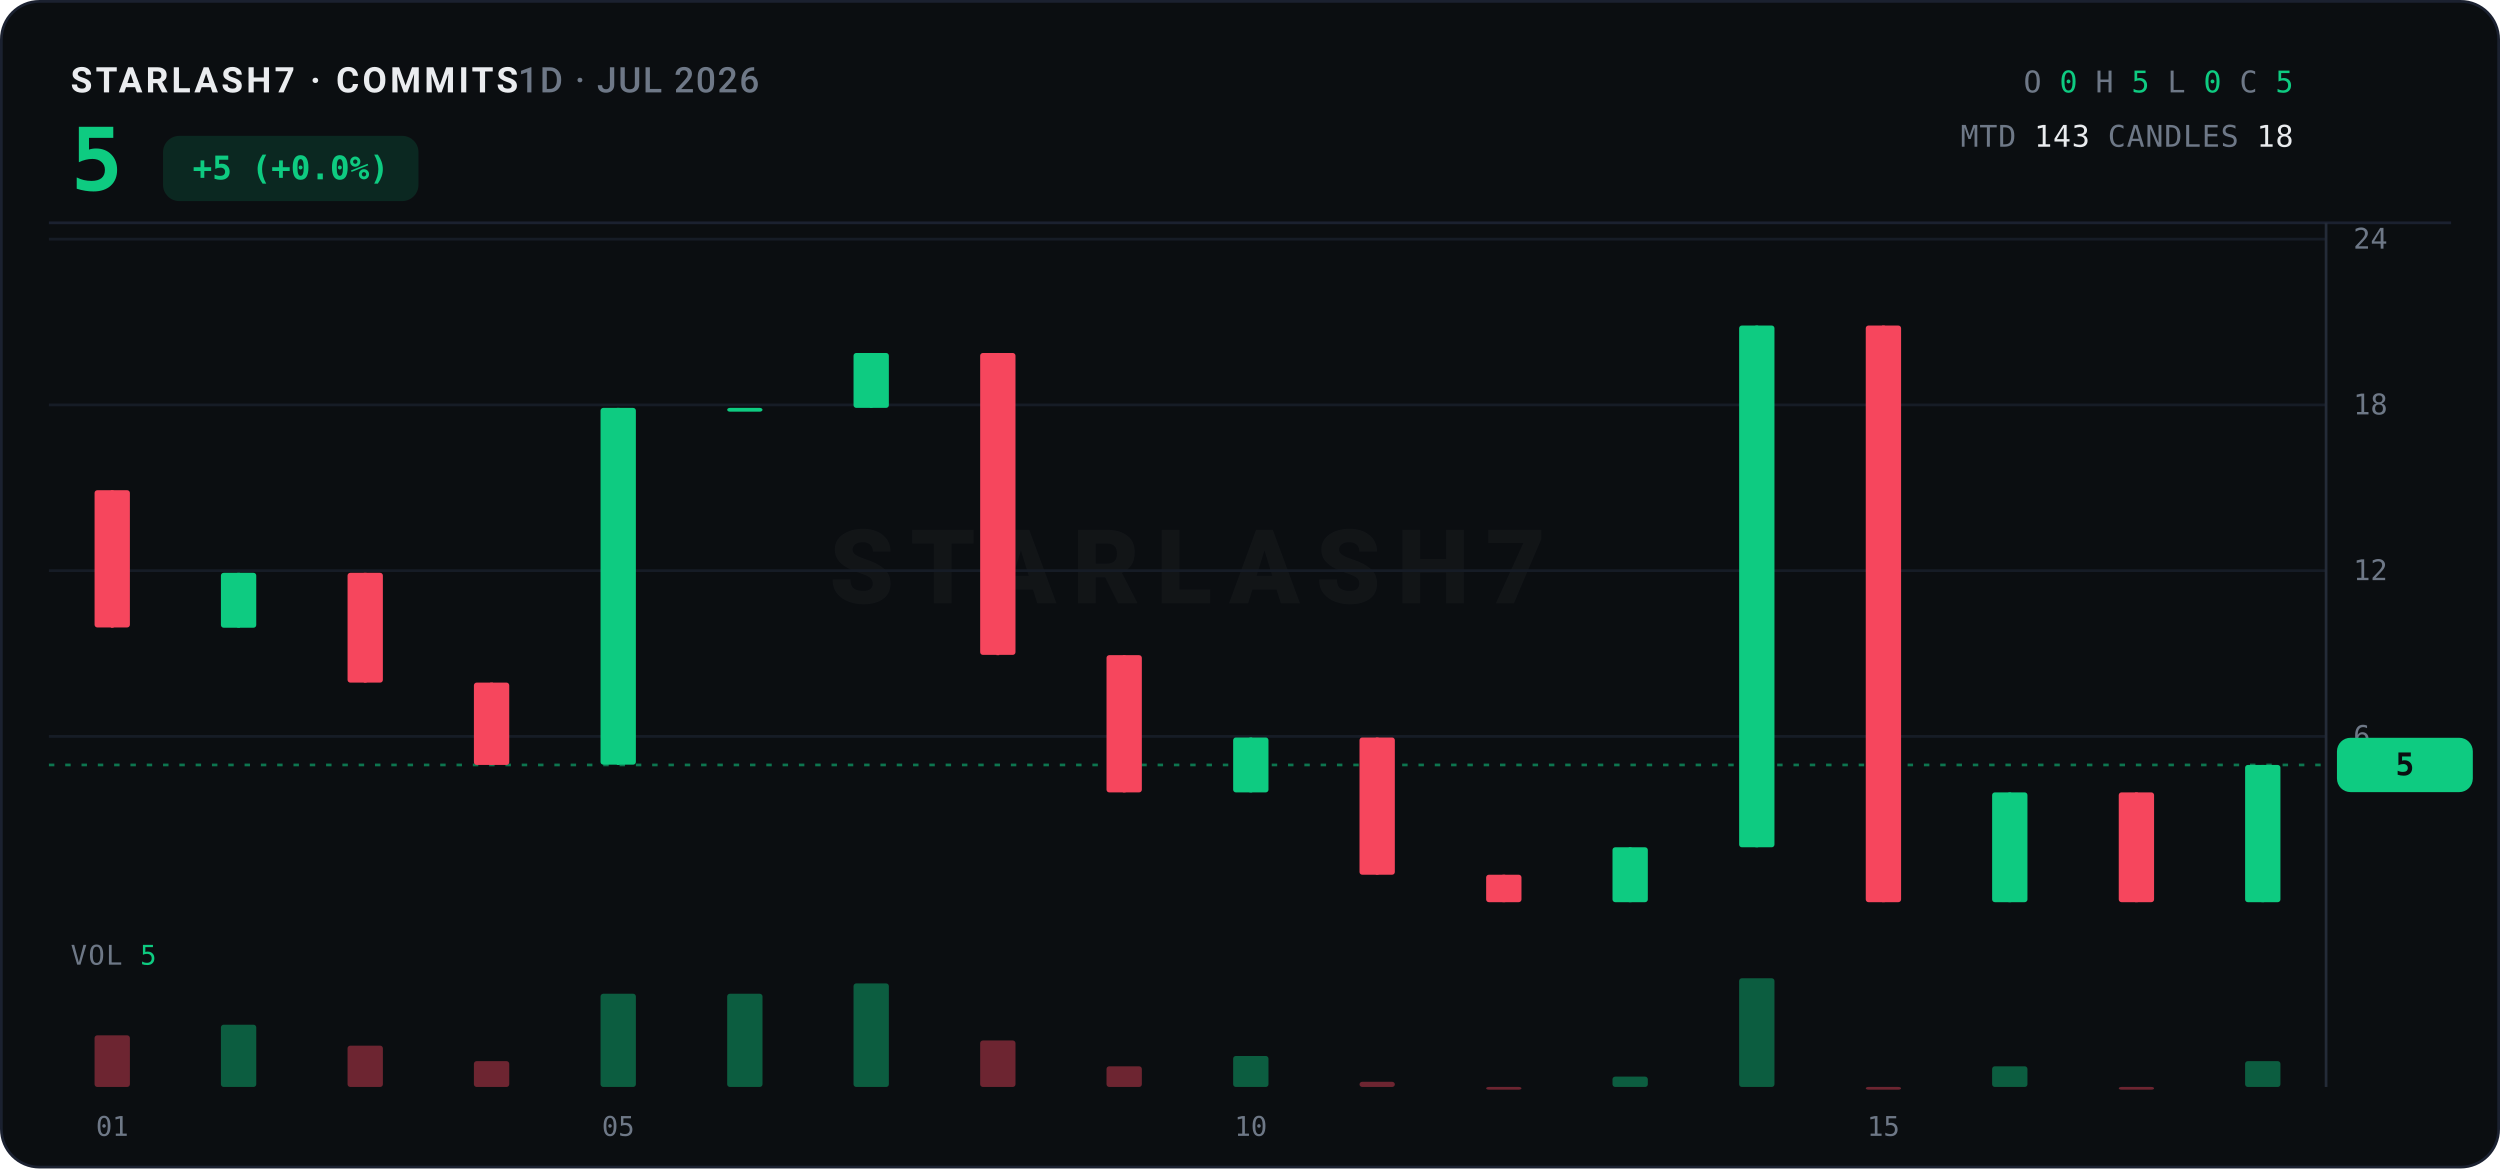
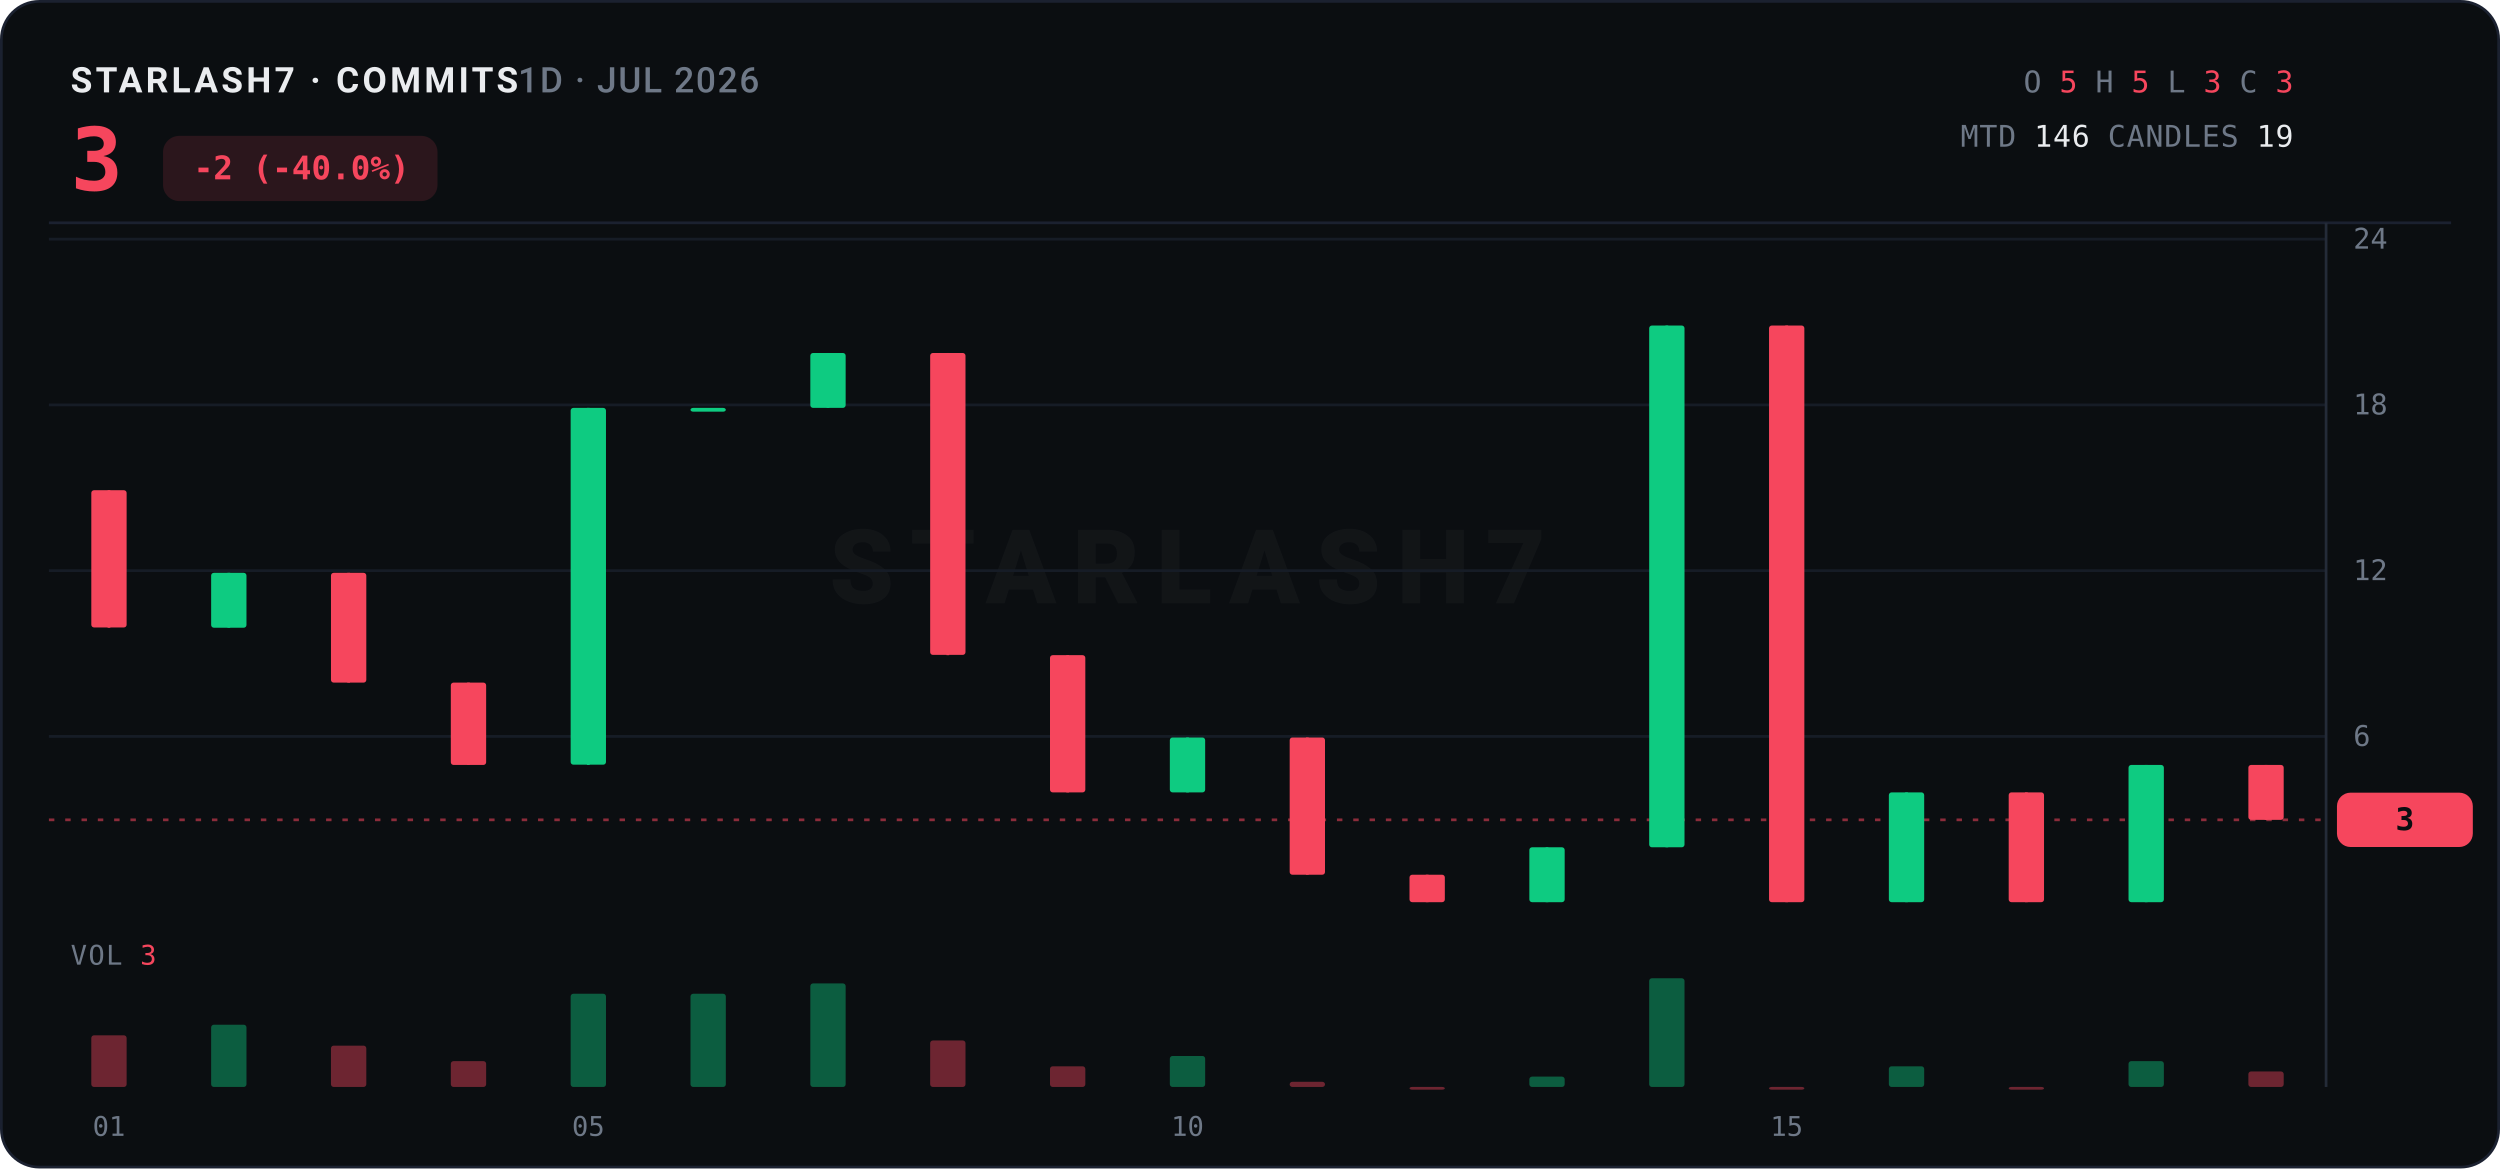
<svg xmlns="http://www.w3.org/2000/svg" width="920" height="430" viewBox="0 0 920 430">
  <rect x="0.5" y="0.5" width="919" height="429" rx="14" fill="#0B0E11" stroke="#1B2130" />
  <text x="26" y="34" font-family="ui-sans-serif,system-ui,-apple-system,'Segoe UI',Roboto,sans-serif" font-size="13" font-weight="700" letter-spacing="1.2" fill="#EAECEF">STARLASH7 · COMMITS<tspan fill="#6E7887" font-weight="500" letter-spacing="0.6">  1D · JUL 2026</tspan>
  </text>
-   <text x="26" y="70" font-family="ui-monospace,'SF Mono',SFMono-Regular,Menlo,Consolas,monospace" font-size="32" font-weight="800" fill="#0ECB81" letter-spacing="-0.5">5</text>
-   <rect x="60" y="50" width="94" height="24" rx="6" fill="#0ECB81" opacity="0.14" />
-   <text x="107" y="66" text-anchor="middle" font-family="ui-monospace,'SF Mono',SFMono-Regular,Menlo,Consolas,monospace" font-size="12" font-weight="700" fill="#0ECB81">+5 (+0.0%)</text>
+   <text x="26" y="70" font-family="ui-monospace,'SF Mono',SFMono-Regular,Menlo,Consolas,monospace" font-size="32" font-weight="800" fill="#F6465D" letter-spacing="-0.5">3</text>
+   <rect x="60" y="50" width="101" height="24" rx="6" fill="#F6465D" opacity="0.14" />
+   <text x="111" y="66" text-anchor="middle" font-family="ui-monospace,'SF Mono',SFMono-Regular,Menlo,Consolas,monospace" font-size="12" font-weight="700" fill="#F6465D">-2 (-40.0%)</text>
  <text x="844" y="34" text-anchor="end" font-family="ui-monospace,'SF Mono',SFMono-Regular,Menlo,Consolas,monospace" font-size="11" letter-spacing="0.3">
    <tspan fill="#6E7887">O</tspan>
-     <tspan fill="#0ECB81">0</tspan>
+     <tspan fill="#F6465D">5</tspan>
    <tspan fill="#6E7887">H</tspan>
-     <tspan fill="#0ECB81">5</tspan>
+     <tspan fill="#F6465D">5</tspan>
    <tspan fill="#6E7887">L</tspan>
-     <tspan fill="#0ECB81">0</tspan>
+     <tspan fill="#F6465D">3</tspan>
    <tspan fill="#6E7887">C</tspan>
-     <tspan fill="#0ECB81">5</tspan>
+     <tspan fill="#F6465D">3</tspan>
  </text>
  <text x="844" y="54" text-anchor="end" font-family="ui-monospace,'SF Mono',SFMono-Regular,Menlo,Consolas,monospace" font-size="11" letter-spacing="0.3">
    <tspan fill="#6E7887">MTD</tspan>
-     <tspan fill="#EAECEF">143</tspan>
+     <tspan fill="#EAECEF">146</tspan>
    <tspan fill="#6E7887">CANDLES</tspan>
-     <tspan fill="#EAECEF">18</tspan>
+     <tspan fill="#EAECEF">19</tspan>
  </text>
  <line x1="18" y1="82" x2="902" y2="82" stroke="#1B2130" stroke-width="1" />
  <text x="437.0" y="222.0" text-anchor="middle" font-family="ui-sans-serif,system-ui,-apple-system,'Segoe UI',Roboto,sans-serif" font-size="38" font-weight="800" letter-spacing="6" fill="#EAECEF" opacity="0.035">STARLASH7</text>
  <line x1="18" y1="271.0" x2="856" y2="271.0" stroke="#161C26" stroke-width="1" />
  <text x="866" y="274.5" font-family="ui-monospace,'SF Mono',SFMono-Regular,Menlo,Consolas,monospace" font-size="10.5" fill="#6E7887">6</text>
  <line x1="18" y1="210.0" x2="856" y2="210.0" stroke="#161C26" stroke-width="1" />
  <text x="866" y="213.5" font-family="ui-monospace,'SF Mono',SFMono-Regular,Menlo,Consolas,monospace" font-size="10.5" fill="#6E7887">12</text>
  <line x1="18" y1="149.0" x2="856" y2="149.0" stroke="#161C26" stroke-width="1" />
  <text x="866" y="152.5" font-family="ui-monospace,'SF Mono',SFMono-Regular,Menlo,Consolas,monospace" font-size="10.5" fill="#6E7887">18</text>
  <line x1="18" y1="88.0" x2="856" y2="88.0" stroke="#161C26" stroke-width="1" />
  <text x="866" y="91.5" font-family="ui-monospace,'SF Mono',SFMono-Regular,Menlo,Consolas,monospace" font-size="10.5" fill="#6E7887">24</text>
  <line x1="856" y1="82" x2="856" y2="400" stroke="#242B38" stroke-width="1" />
-   <line x1="18" y1="281.5" x2="856" y2="281.5" stroke="#0ECB81" stroke-width="1" stroke-dasharray="2 4" opacity="0.55" />
-   <rect x="860" y="271.5" width="50" height="20" rx="5" fill="#0ECB81" />
-   <text x="885.0" y="285.3" text-anchor="middle" font-family="ui-monospace,'SF Mono',SFMono-Regular,Menlo,Consolas,monospace" font-size="11.5" font-weight="800" fill="#0B0E11">5</text>
-   <line x1="41.3" y1="180.4" x2="41.3" y2="231.0" stroke="#F6465D" stroke-width="1" />
-   <rect x="34.8" y="180.4" width="13.0" height="50.5" rx="1" fill="#F6465D" />
-   <line x1="87.8" y1="210.8" x2="87.8" y2="231.0" stroke="#0ECB81" stroke-width="1" />
-   <rect x="81.3" y="210.8" width="13.0" height="20.2" rx="1" fill="#0ECB81" />
-   <line x1="134.4" y1="210.8" x2="134.4" y2="251.2" stroke="#F6465D" stroke-width="1" />
-   <rect x="127.9" y="210.8" width="13.0" height="40.4" rx="1" fill="#F6465D" />
-   <line x1="180.9" y1="251.2" x2="180.9" y2="281.5" stroke="#F6465D" stroke-width="1" />
-   <rect x="174.4" y="251.2" width="13.0" height="30.3" rx="1" fill="#F6465D" />
-   <line x1="227.5" y1="150.1" x2="227.5" y2="281.5" stroke="#0ECB81" stroke-width="1" />
-   <rect x="221.0" y="150.1" width="13.0" height="131.3" rx="1" fill="#0ECB81" />
-   <line x1="274.1" y1="150.1" x2="274.1" y2="150.1" stroke="#0ECB81" stroke-width="1" />
-   <rect x="267.6" y="150.1" width="13.0" height="1.4" rx="1" fill="#0ECB81" />
-   <line x1="320.6" y1="129.9" x2="320.6" y2="150.1" stroke="#0ECB81" stroke-width="1" />
-   <rect x="314.1" y="129.9" width="13.0" height="20.2" rx="1" fill="#0ECB81" />
-   <line x1="367.2" y1="129.9" x2="367.2" y2="241.1" stroke="#F6465D" stroke-width="1" />
-   <rect x="360.7" y="129.9" width="13.0" height="111.1" rx="1" fill="#F6465D" />
-   <line x1="413.7" y1="241.1" x2="413.7" y2="291.6" stroke="#F6465D" stroke-width="1" />
-   <rect x="407.2" y="241.1" width="13.0" height="50.5" rx="1" fill="#F6465D" />
-   <line x1="460.3" y1="271.4" x2="460.3" y2="291.6" stroke="#0ECB81" stroke-width="1" />
-   <rect x="453.8" y="271.4" width="13.0" height="20.2" rx="1" fill="#0ECB81" />
-   <line x1="506.8" y1="271.4" x2="506.8" y2="321.9" stroke="#F6465D" stroke-width="1" />
-   <rect x="500.3" y="271.4" width="13.0" height="50.5" rx="1" fill="#F6465D" />
-   <line x1="553.4" y1="321.9" x2="553.4" y2="332.0" stroke="#F6465D" stroke-width="1" />
-   <rect x="546.9" y="321.9" width="13.0" height="10.1" rx="1" fill="#F6465D" />
-   <line x1="599.9" y1="311.8" x2="599.9" y2="332.0" stroke="#0ECB81" stroke-width="1" />
-   <rect x="593.4" y="311.8" width="13.0" height="20.2" rx="1" fill="#0ECB81" />
-   <line x1="646.5" y1="119.8" x2="646.5" y2="311.8" stroke="#0ECB81" stroke-width="1" />
-   <rect x="640.0" y="119.8" width="13.0" height="192.0" rx="1" fill="#0ECB81" />
-   <line x1="693.1" y1="119.8" x2="693.1" y2="332.0" stroke="#F6465D" stroke-width="1" />
-   <rect x="686.6" y="119.8" width="13.0" height="212.2" rx="1" fill="#F6465D" />
-   <line x1="739.6" y1="291.6" x2="739.6" y2="332.0" stroke="#0ECB81" stroke-width="1" />
-   <rect x="733.1" y="291.6" width="13.0" height="40.4" rx="1" fill="#0ECB81" />
-   <line x1="786.2" y1="291.6" x2="786.2" y2="332.0" stroke="#F6465D" stroke-width="1" />
-   <rect x="779.7" y="291.6" width="13.0" height="40.4" rx="1" fill="#F6465D" />
-   <line x1="832.7" y1="281.5" x2="832.7" y2="332.0" stroke="#0ECB81" stroke-width="1" />
-   <rect x="826.2" y="281.5" width="13.0" height="50.5" rx="1" fill="#0ECB81" />
-   <text x="26" y="355" font-family="ui-monospace,'SF Mono',SFMono-Regular,Menlo,Consolas,monospace" font-size="10" letter-spacing="0.5" fill="#6E7887">VOL <tspan fill="#0ECB81">5</tspan>
+   <line x1="18" y1="301.7" x2="856" y2="301.7" stroke="#F6465D" stroke-width="1" stroke-dasharray="2 4" opacity="0.55" />
+   <rect x="860" y="291.7" width="50" height="20" rx="5" fill="#F6465D" />
+   <text x="885.0" y="305.5" text-anchor="middle" font-family="ui-monospace,'SF Mono',SFMono-Regular,Menlo,Consolas,monospace" font-size="11.5" font-weight="800" fill="#0B0E11">3</text>
+   <line x1="40.1" y1="180.4" x2="40.1" y2="231.0" stroke="#F6465D" stroke-width="1" />
+   <rect x="33.6" y="180.4" width="13.0" height="50.5" rx="1" fill="#F6465D" />
+   <line x1="84.2" y1="210.8" x2="84.2" y2="231.0" stroke="#0ECB81" stroke-width="1" />
+   <rect x="77.7" y="210.8" width="13.0" height="20.2" rx="1" fill="#0ECB81" />
+   <line x1="128.3" y1="210.8" x2="128.3" y2="251.2" stroke="#F6465D" stroke-width="1" />
+   <rect x="121.8" y="210.8" width="13.0" height="40.4" rx="1" fill="#F6465D" />
+   <line x1="172.4" y1="251.2" x2="172.4" y2="281.5" stroke="#F6465D" stroke-width="1" />
+   <rect x="165.9" y="251.2" width="13.0" height="30.3" rx="1" fill="#F6465D" />
+   <line x1="216.5" y1="150.1" x2="216.5" y2="281.5" stroke="#0ECB81" stroke-width="1" />
+   <rect x="210.0" y="150.1" width="13.0" height="131.3" rx="1" fill="#0ECB81" />
+   <line x1="260.6" y1="150.1" x2="260.6" y2="150.1" stroke="#0ECB81" stroke-width="1" />
+   <rect x="254.1" y="150.1" width="13.0" height="1.4" rx="1" fill="#0ECB81" />
+   <line x1="304.7" y1="129.9" x2="304.7" y2="150.1" stroke="#0ECB81" stroke-width="1" />
+   <rect x="298.2" y="129.9" width="13.0" height="20.2" rx="1" fill="#0ECB81" />
+   <line x1="348.8" y1="129.9" x2="348.8" y2="241.1" stroke="#F6465D" stroke-width="1" />
+   <rect x="342.3" y="129.9" width="13.0" height="111.1" rx="1" fill="#F6465D" />
+   <line x1="392.9" y1="241.1" x2="392.9" y2="291.6" stroke="#F6465D" stroke-width="1" />
+   <rect x="386.4" y="241.1" width="13.0" height="50.5" rx="1" fill="#F6465D" />
+   <line x1="437.0" y1="271.4" x2="437.0" y2="291.6" stroke="#0ECB81" stroke-width="1" />
+   <rect x="430.5" y="271.4" width="13.0" height="20.2" rx="1" fill="#0ECB81" />
+   <line x1="481.1" y1="271.4" x2="481.1" y2="321.9" stroke="#F6465D" stroke-width="1" />
+   <rect x="474.6" y="271.4" width="13.0" height="50.5" rx="1" fill="#F6465D" />
+   <line x1="525.2" y1="321.9" x2="525.2" y2="332.0" stroke="#F6465D" stroke-width="1" />
+   <rect x="518.7" y="321.9" width="13.0" height="10.1" rx="1" fill="#F6465D" />
+   <line x1="569.3" y1="311.8" x2="569.3" y2="332.0" stroke="#0ECB81" stroke-width="1" />
+   <rect x="562.8" y="311.8" width="13.0" height="20.2" rx="1" fill="#0ECB81" />
+   <line x1="613.4" y1="119.8" x2="613.4" y2="311.8" stroke="#0ECB81" stroke-width="1" />
+   <rect x="606.9" y="119.8" width="13.0" height="192.0" rx="1" fill="#0ECB81" />
+   <line x1="657.5" y1="119.8" x2="657.5" y2="332.0" stroke="#F6465D" stroke-width="1" />
+   <rect x="651.0" y="119.8" width="13.0" height="212.2" rx="1" fill="#F6465D" />
+   <line x1="701.6" y1="291.6" x2="701.6" y2="332.0" stroke="#0ECB81" stroke-width="1" />
+   <rect x="695.1" y="291.6" width="13.0" height="40.4" rx="1" fill="#0ECB81" />
+   <line x1="745.7" y1="291.6" x2="745.7" y2="332.0" stroke="#F6465D" stroke-width="1" />
+   <rect x="739.2" y="291.6" width="13.0" height="40.4" rx="1" fill="#F6465D" />
+   <line x1="789.8" y1="281.5" x2="789.8" y2="332.0" stroke="#0ECB81" stroke-width="1" />
+   <rect x="783.3" y="281.5" width="13.0" height="50.5" rx="1" fill="#0ECB81" />
+   <line x1="833.9" y1="281.5" x2="833.9" y2="301.7" stroke="#F6465D" stroke-width="1" />
+   <rect x="827.4" y="281.5" width="13.0" height="20.2" rx="1" fill="#F6465D" />
+   <text x="26" y="355" font-family="ui-monospace,'SF Mono',SFMono-Regular,Menlo,Consolas,monospace" font-size="10" letter-spacing="0.5" fill="#6E7887">VOL <tspan fill="#F6465D">3</tspan>
  </text>
-   <rect x="34.8" y="381.0" width="13.0" height="19.0" rx="1" fill="#F6465D" opacity="0.42" />
-   <rect x="81.3" y="377.1" width="13.0" height="22.9" rx="1" fill="#0ECB81" opacity="0.42" />
-   <rect x="127.9" y="384.8" width="13.0" height="15.2" rx="1" fill="#F6465D" opacity="0.42" />
-   <rect x="174.4" y="390.5" width="13.0" height="9.5" rx="1" fill="#F6465D" opacity="0.42" />
-   <rect x="221.0" y="365.7" width="13.0" height="34.3" rx="1" fill="#0ECB81" opacity="0.42" />
-   <rect x="267.6" y="365.7" width="13.0" height="34.3" rx="1" fill="#0ECB81" opacity="0.42" />
-   <rect x="314.1" y="361.9" width="13.0" height="38.1" rx="1" fill="#0ECB81" opacity="0.42" />
-   <rect x="360.7" y="382.9" width="13.0" height="17.1" rx="1" fill="#F6465D" opacity="0.42" />
-   <rect x="407.2" y="392.4" width="13.0" height="7.6" rx="1" fill="#F6465D" opacity="0.42" />
-   <rect x="453.8" y="388.6" width="13.0" height="11.4" rx="1" fill="#0ECB81" opacity="0.42" />
-   <rect x="500.3" y="398.1" width="13.0" height="1.9" rx="1" fill="#F6465D" opacity="0.42" />
-   <rect x="546.9" y="400.0" width="13.0" height="1.0" rx="1" fill="#F6465D" opacity="0.42" />
-   <rect x="593.4" y="396.2" width="13.0" height="3.8" rx="1" fill="#0ECB81" opacity="0.42" />
-   <rect x="640.0" y="360.0" width="13.0" height="40.0" rx="1" fill="#0ECB81" opacity="0.42" />
-   <rect x="686.6" y="400.0" width="13.0" height="1.0" rx="1" fill="#F6465D" opacity="0.42" />
-   <rect x="733.1" y="392.4" width="13.0" height="7.6" rx="1" fill="#0ECB81" opacity="0.42" />
-   <rect x="779.7" y="400.0" width="13.0" height="1.0" rx="1" fill="#F6465D" opacity="0.42" />
-   <rect x="826.2" y="390.5" width="13.0" height="9.5" rx="1" fill="#0ECB81" opacity="0.42" />
-   <text x="41.3" y="418" text-anchor="middle" font-family="ui-monospace,'SF Mono',SFMono-Regular,Menlo,Consolas,monospace" font-size="10" fill="#6E7887">01</text>
-   <text x="227.5" y="418" text-anchor="middle" font-family="ui-monospace,'SF Mono',SFMono-Regular,Menlo,Consolas,monospace" font-size="10" fill="#6E7887">05</text>
-   <text x="460.3" y="418" text-anchor="middle" font-family="ui-monospace,'SF Mono',SFMono-Regular,Menlo,Consolas,monospace" font-size="10" fill="#6E7887">10</text>
-   <text x="693.1" y="418" text-anchor="middle" font-family="ui-monospace,'SF Mono',SFMono-Regular,Menlo,Consolas,monospace" font-size="10" fill="#6E7887">15</text>
+   <rect x="33.6" y="381.0" width="13.0" height="19.0" rx="1" fill="#F6465D" opacity="0.42" />
+   <rect x="77.7" y="377.1" width="13.0" height="22.9" rx="1" fill="#0ECB81" opacity="0.42" />
+   <rect x="121.8" y="384.8" width="13.0" height="15.2" rx="1" fill="#F6465D" opacity="0.42" />
+   <rect x="165.9" y="390.5" width="13.0" height="9.5" rx="1" fill="#F6465D" opacity="0.42" />
+   <rect x="210.0" y="365.7" width="13.0" height="34.3" rx="1" fill="#0ECB81" opacity="0.42" />
+   <rect x="254.1" y="365.7" width="13.0" height="34.3" rx="1" fill="#0ECB81" opacity="0.42" />
+   <rect x="298.2" y="361.9" width="13.0" height="38.1" rx="1" fill="#0ECB81" opacity="0.42" />
+   <rect x="342.3" y="382.9" width="13.0" height="17.1" rx="1" fill="#F6465D" opacity="0.42" />
+   <rect x="386.4" y="392.4" width="13.0" height="7.6" rx="1" fill="#F6465D" opacity="0.42" />
+   <rect x="430.5" y="388.6" width="13.0" height="11.4" rx="1" fill="#0ECB81" opacity="0.42" />
+   <rect x="474.6" y="398.1" width="13.0" height="1.9" rx="1" fill="#F6465D" opacity="0.42" />
+   <rect x="518.7" y="400.0" width="13.0" height="1.0" rx="1" fill="#F6465D" opacity="0.42" />
+   <rect x="562.8" y="396.2" width="13.0" height="3.8" rx="1" fill="#0ECB81" opacity="0.42" />
+   <rect x="606.9" y="360.0" width="13.0" height="40.0" rx="1" fill="#0ECB81" opacity="0.42" />
+   <rect x="651.0" y="400.0" width="13.0" height="1.0" rx="1" fill="#F6465D" opacity="0.42" />
+   <rect x="695.1" y="392.4" width="13.0" height="7.6" rx="1" fill="#0ECB81" opacity="0.42" />
+   <rect x="739.2" y="400.0" width="13.0" height="1.0" rx="1" fill="#F6465D" opacity="0.42" />
+   <rect x="783.3" y="390.5" width="13.0" height="9.5" rx="1" fill="#0ECB81" opacity="0.42" />
+   <rect x="827.4" y="394.3" width="13.0" height="5.7" rx="1" fill="#F6465D" opacity="0.42" />
+   <text x="40.1" y="418" text-anchor="middle" font-family="ui-monospace,'SF Mono',SFMono-Regular,Menlo,Consolas,monospace" font-size="10" fill="#6E7887">01</text>
+   <text x="216.5" y="418" text-anchor="middle" font-family="ui-monospace,'SF Mono',SFMono-Regular,Menlo,Consolas,monospace" font-size="10" fill="#6E7887">05</text>
+   <text x="437.0" y="418" text-anchor="middle" font-family="ui-monospace,'SF Mono',SFMono-Regular,Menlo,Consolas,monospace" font-size="10" fill="#6E7887">10</text>
+   <text x="657.5" y="418" text-anchor="middle" font-family="ui-monospace,'SF Mono',SFMono-Regular,Menlo,Consolas,monospace" font-size="10" fill="#6E7887">15</text>
</svg>
